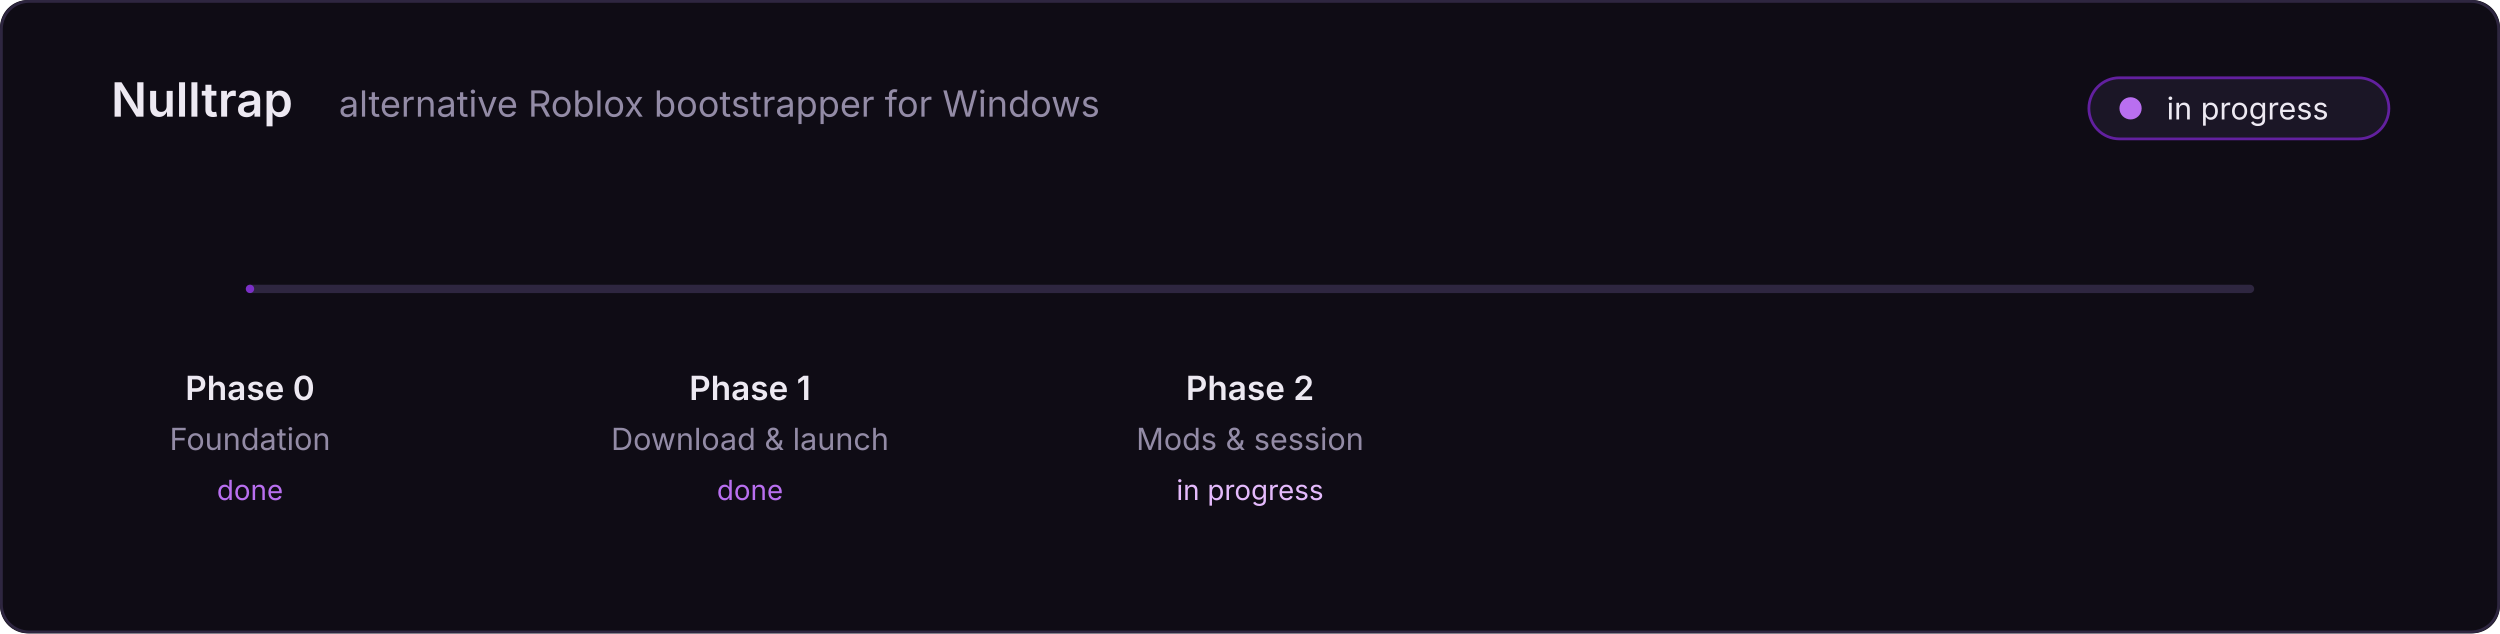
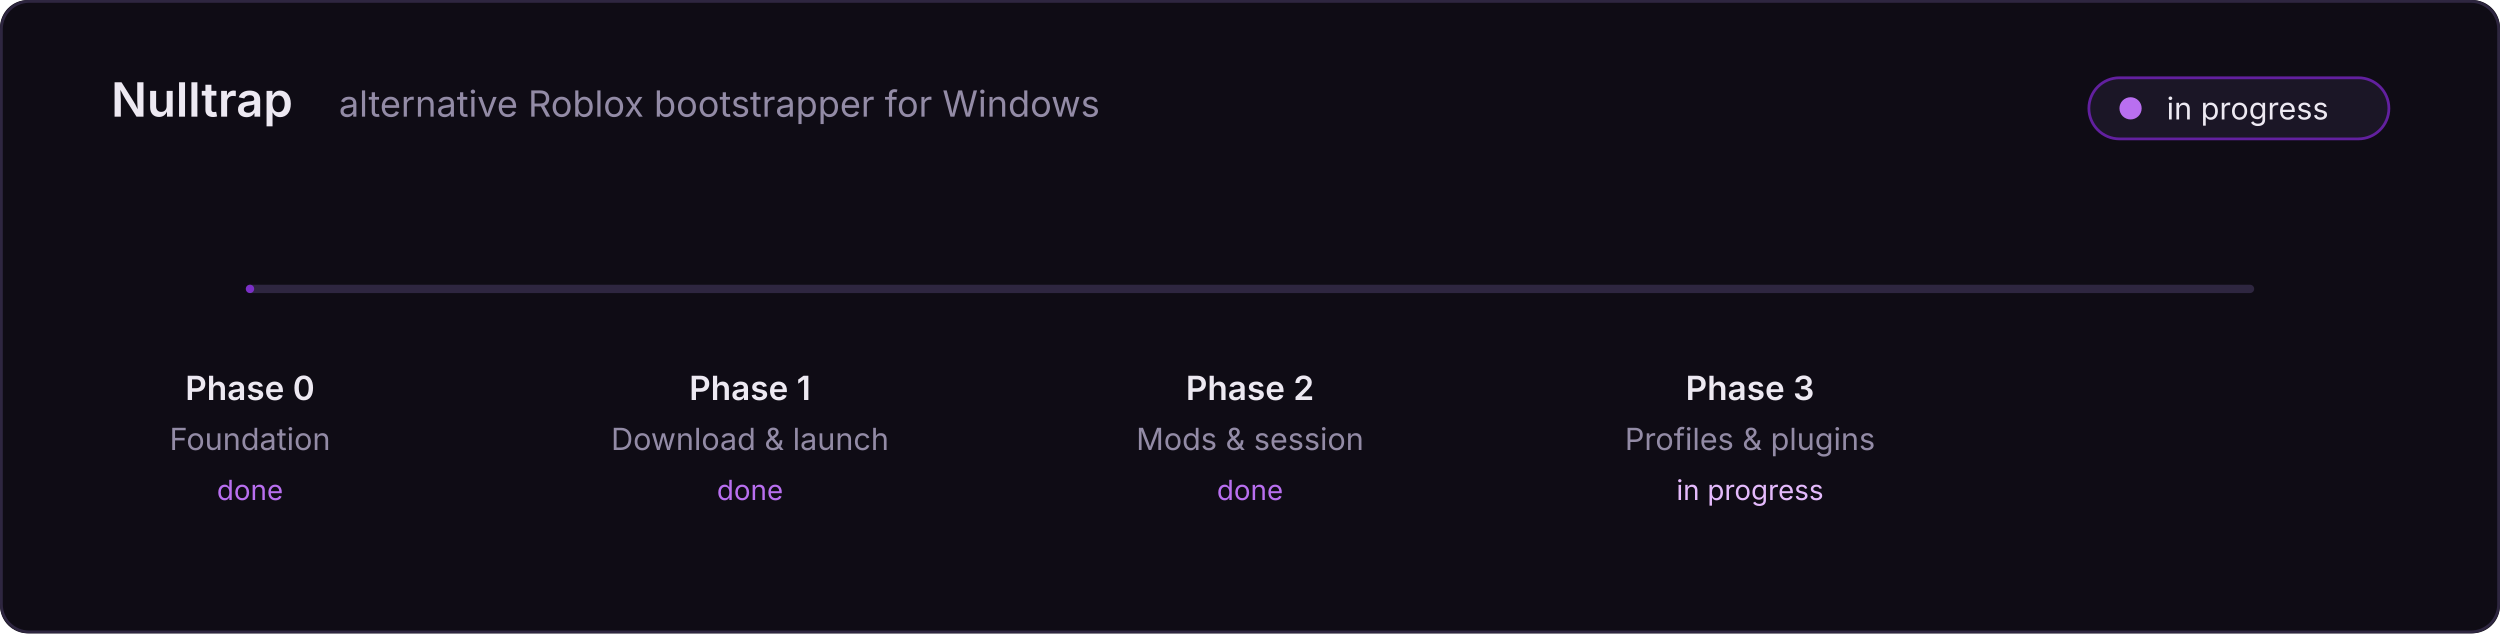
- <svg xmlns="http://www.w3.org/2000/svg" width="900" height="228" viewBox="0 0 900 228" role="img" aria-label="Nulltrap roadmap: phases 0 and 1 done, phase 2 in progress, phases 3 and 4 planned">
+ <svg xmlns="http://www.w3.org/2000/svg" width="900" height="228" viewBox="0 0 900 228" role="img" aria-label="Nulltrap roadmap: phases 0, 1 and 2 done, phase 3 in progress, phase 4 open">
  <defs>
    <linearGradient id="track" gradientUnits="userSpaceOnUse" x1="90" y1="104" x2="450" y2="104">
      <stop offset="0%" stop-color="#7B2FC7" />
      <stop offset="100%" stop-color="#B96FF0" />
    </linearGradient>
    <filter id="halo" x="-100%" y="-100%" width="300%" height="300%">
      <feGaussianBlur stdDeviation="5" result="blur" />
      <feMerge>
        <feMergeNode in="blur" />
        <feMergeNode in="SourceGraphic" />
      </feMerge>
    </filter>
  </defs>
  <rect width="900" height="228" rx="10" fill="#0F0C15" />
  <rect x="0.5" y="0.5" width="899" height="227" rx="10" fill="none" stroke="#2E2640" />
  <text x="40" y="42" font-family="Segoe UI,Inter,Helvetica,Arial,sans-serif" font-size="17" font-weight="600" fill="#EDE9F2">Nulltrap</text>
  <text x="122" y="42" font-family="Segoe UI,Inter,Helvetica,Arial,sans-serif" font-size="13" fill="#938BA6">alternative Roblox bootstrapper for Windows</text>
  <g transform="translate(752,28)">
    <rect width="108" height="22" rx="11" fill="#1B1626" stroke="#62209F" />
    <circle cx="15" cy="11" r="4" fill="#B96FF0">
      <animate attributeName="opacity" values="1;0.2;1" dur="1.8s" repeatCount="indefinite" />
    </circle>
    <text x="28" y="15" font-family="Segoe UI,Inter,Helvetica,Arial,sans-serif" font-size="11" fill="#EDE9F2">in progress</text>
  </g>
  <line x1="90" y1="104" x2="810" y2="104" stroke="#2E2640" stroke-width="3" stroke-linecap="round" />
  <line x1="90" y1="104" x2="90" y2="104" stroke="url(#track)" stroke-width="3" stroke-linecap="round">
    <animate attributeName="x2" from="90" to="450" dur="1.4s" begin="0.2s" fill="freeze" calcMode="spline" keySplines="0.22 1 0.36 1" keyTimes="0;1" />
  </line>
  <g font-family="Segoe UI,Inter,Helvetica,Arial,sans-serif" text-anchor="middle">
    <g transform="translate(90,104)">
      <g opacity="0">
        <animate attributeName="opacity" from="0" to="1" dur="0.35s" begin="0.2s" fill="freeze" />
        <animateTransform attributeName="transform" type="scale" from="0.3" to="1" dur="0.45s" begin="0.2s" fill="freeze" calcMode="spline" keySplines="0.34 1.4 0.64 1" keyTimes="0;1" />
        <circle r="11" fill="#7B2FC7" />
        <path d="M -4 0 L -1.2 3 L 4.2 -3" fill="none" stroke="#0F0C15" stroke-width="2" stroke-linecap="round" stroke-linejoin="round" />
      </g>
      <text y="40" font-size="12" font-weight="600" fill="#EDE9F2">Phase 0</text>
      <text y="58" font-size="11" fill="#938BA6">Foundation</text>
      <text y="76" font-size="10" fill="#B96FF0">done</text>
    </g>
    <g transform="translate(270,104)">
      <g opacity="0">
        <animate attributeName="opacity" from="0" to="1" dur="0.35s" begin="0.6s" fill="freeze" />
        <animateTransform attributeName="transform" type="scale" from="0.3" to="1" dur="0.45s" begin="0.6s" fill="freeze" calcMode="spline" keySplines="0.34 1.4 0.64 1" keyTimes="0;1" />
        <circle r="11" fill="#9748DE" />
        <path d="M -4 0 L -1.2 3 L 4.2 -3" fill="none" stroke="#0F0C15" stroke-width="2" stroke-linecap="round" stroke-linejoin="round" />
      </g>
      <text y="40" font-size="12" font-weight="600" fill="#EDE9F2">Phase 1</text>
      <text y="58" font-size="11" fill="#938BA6">Download &amp; launch</text>
      <text y="76" font-size="10" fill="#B96FF0">done</text>
    </g>
    <g transform="translate(450,104)">
-       <circle r="11" fill="none" stroke="#B96FF0" stroke-width="1.5" opacity="0">
-         <animate attributeName="r" values="11;22" dur="2.2s" begin="1.6s" repeatCount="indefinite" />
-         <animate attributeName="opacity" values="0.75;0" dur="2.2s" begin="1.6s" repeatCount="indefinite" />
-       </circle>
      <g opacity="0">
-         <animate attributeName="opacity" from="0" to="1" dur="0.35s" begin="1.4s" fill="freeze" />
-         <animateTransform attributeName="transform" type="scale" from="0.3" to="1" dur="0.45s" begin="1.4s" fill="freeze" calcMode="spline" keySplines="0.34 1.4 0.64 1" keyTimes="0;1" />
-         <circle r="10" fill="#0F0C15" stroke="#B96FF0" stroke-width="3" filter="url(#halo)" />
-         <circle r="4" fill="#E4BAFC">
-           <animate attributeName="r" values="4;2.5;4" dur="2.2s" begin="1.6s" repeatCount="indefinite" />
-         </circle>
+         <animate attributeName="opacity" from="0" to="1" dur="0.35s" begin="1s" fill="freeze" />
+         <animateTransform attributeName="transform" type="scale" from="0.3" to="1" dur="0.45s" begin="1s" fill="freeze" calcMode="spline" keySplines="0.34 1.4 0.64 1" keyTimes="0;1" />
+         <circle r="11" fill="#B355F5" />
+         <path d="M -4 0 L -1.2 3 L 4.2 -3" fill="none" stroke="#0F0C15" stroke-width="2" stroke-linecap="round" stroke-linejoin="round" />
      </g>
      <text y="40" font-size="12" font-weight="600" fill="#EDE9F2">Phase 2</text>
      <text y="58" font-size="11" fill="#938BA6">Mods &amp; session</text>
+       <text y="76" font-size="10" fill="#B96FF0">done</text>
+     </g>
+     <g transform="translate(630,104)">
+       <circle r="11" fill="none" stroke="#B96FF0" stroke-width="1.5" opacity="0">
+         <animate attributeName="r" values="11;22" dur="2.2s" begin="1.8s" repeatCount="indefinite" />
+         <animate attributeName="opacity" values="0.75;0" dur="2.2s" begin="1.8s" repeatCount="indefinite" />
+       </circle>
+       <g opacity="0">
+         <animate attributeName="opacity" from="0" to="1" dur="0.35s" begin="1.6s" fill="freeze" />
+         <animateTransform attributeName="transform" type="scale" from="0.3" to="1" dur="0.45s" begin="1.6s" fill="freeze" calcMode="spline" keySplines="0.34 1.4 0.64 1" keyTimes="0;1" />
+         <circle r="10" fill="#0F0C15" stroke="#B96FF0" stroke-width="3" filter="url(#halo)" />
+         <circle r="4" fill="#E4BAFC">
+           <animate attributeName="r" values="4;2.5;4" dur="2.2s" begin="1.8s" repeatCount="indefinite" />
+         </circle>
+       </g>
+       <text y="40" font-size="12" font-weight="600" fill="#EDE9F2">Phase 3</text>
+       <text y="58" font-size="11" fill="#938BA6">Profiles &amp; plugins</text>
      <text y="76" font-size="10" fill="#E4BAFC">in progress</text>
-     </g>
-     <g transform="translate(630,104)" opacity="0">
-       <animate attributeName="opacity" from="0" to="1" dur="0.5s" begin="2s" fill="freeze" />
-       <circle r="9" fill="#0F0C15" stroke="#2E2640" stroke-width="2.5" />
-       <text y="40" font-size="12" font-weight="600" fill="#938BA6">Phase 3</text>
-       <text y="58" font-size="11" fill="#6B6480">Profiles &amp; plugins</text>
-       <text y="76" font-size="10" fill="#6B6480">planned</text>
    </g>
    <g transform="translate(810,104)" opacity="0">
      <animate attributeName="opacity" from="0" to="1" dur="0.5s" begin="2.2s" fill="freeze" />
      <circle r="9" fill="#0F0C15" stroke="#2E2640" stroke-width="2.5" />
      <text y="40" font-size="12" font-weight="600" fill="#938BA6">Phase 4</text>
      <text y="58" font-size="11" fill="#6B6480">Second platform</text>
      <text y="76" font-size="10" fill="#6B6480">open</text>
    </g>
  </g>
</svg>
